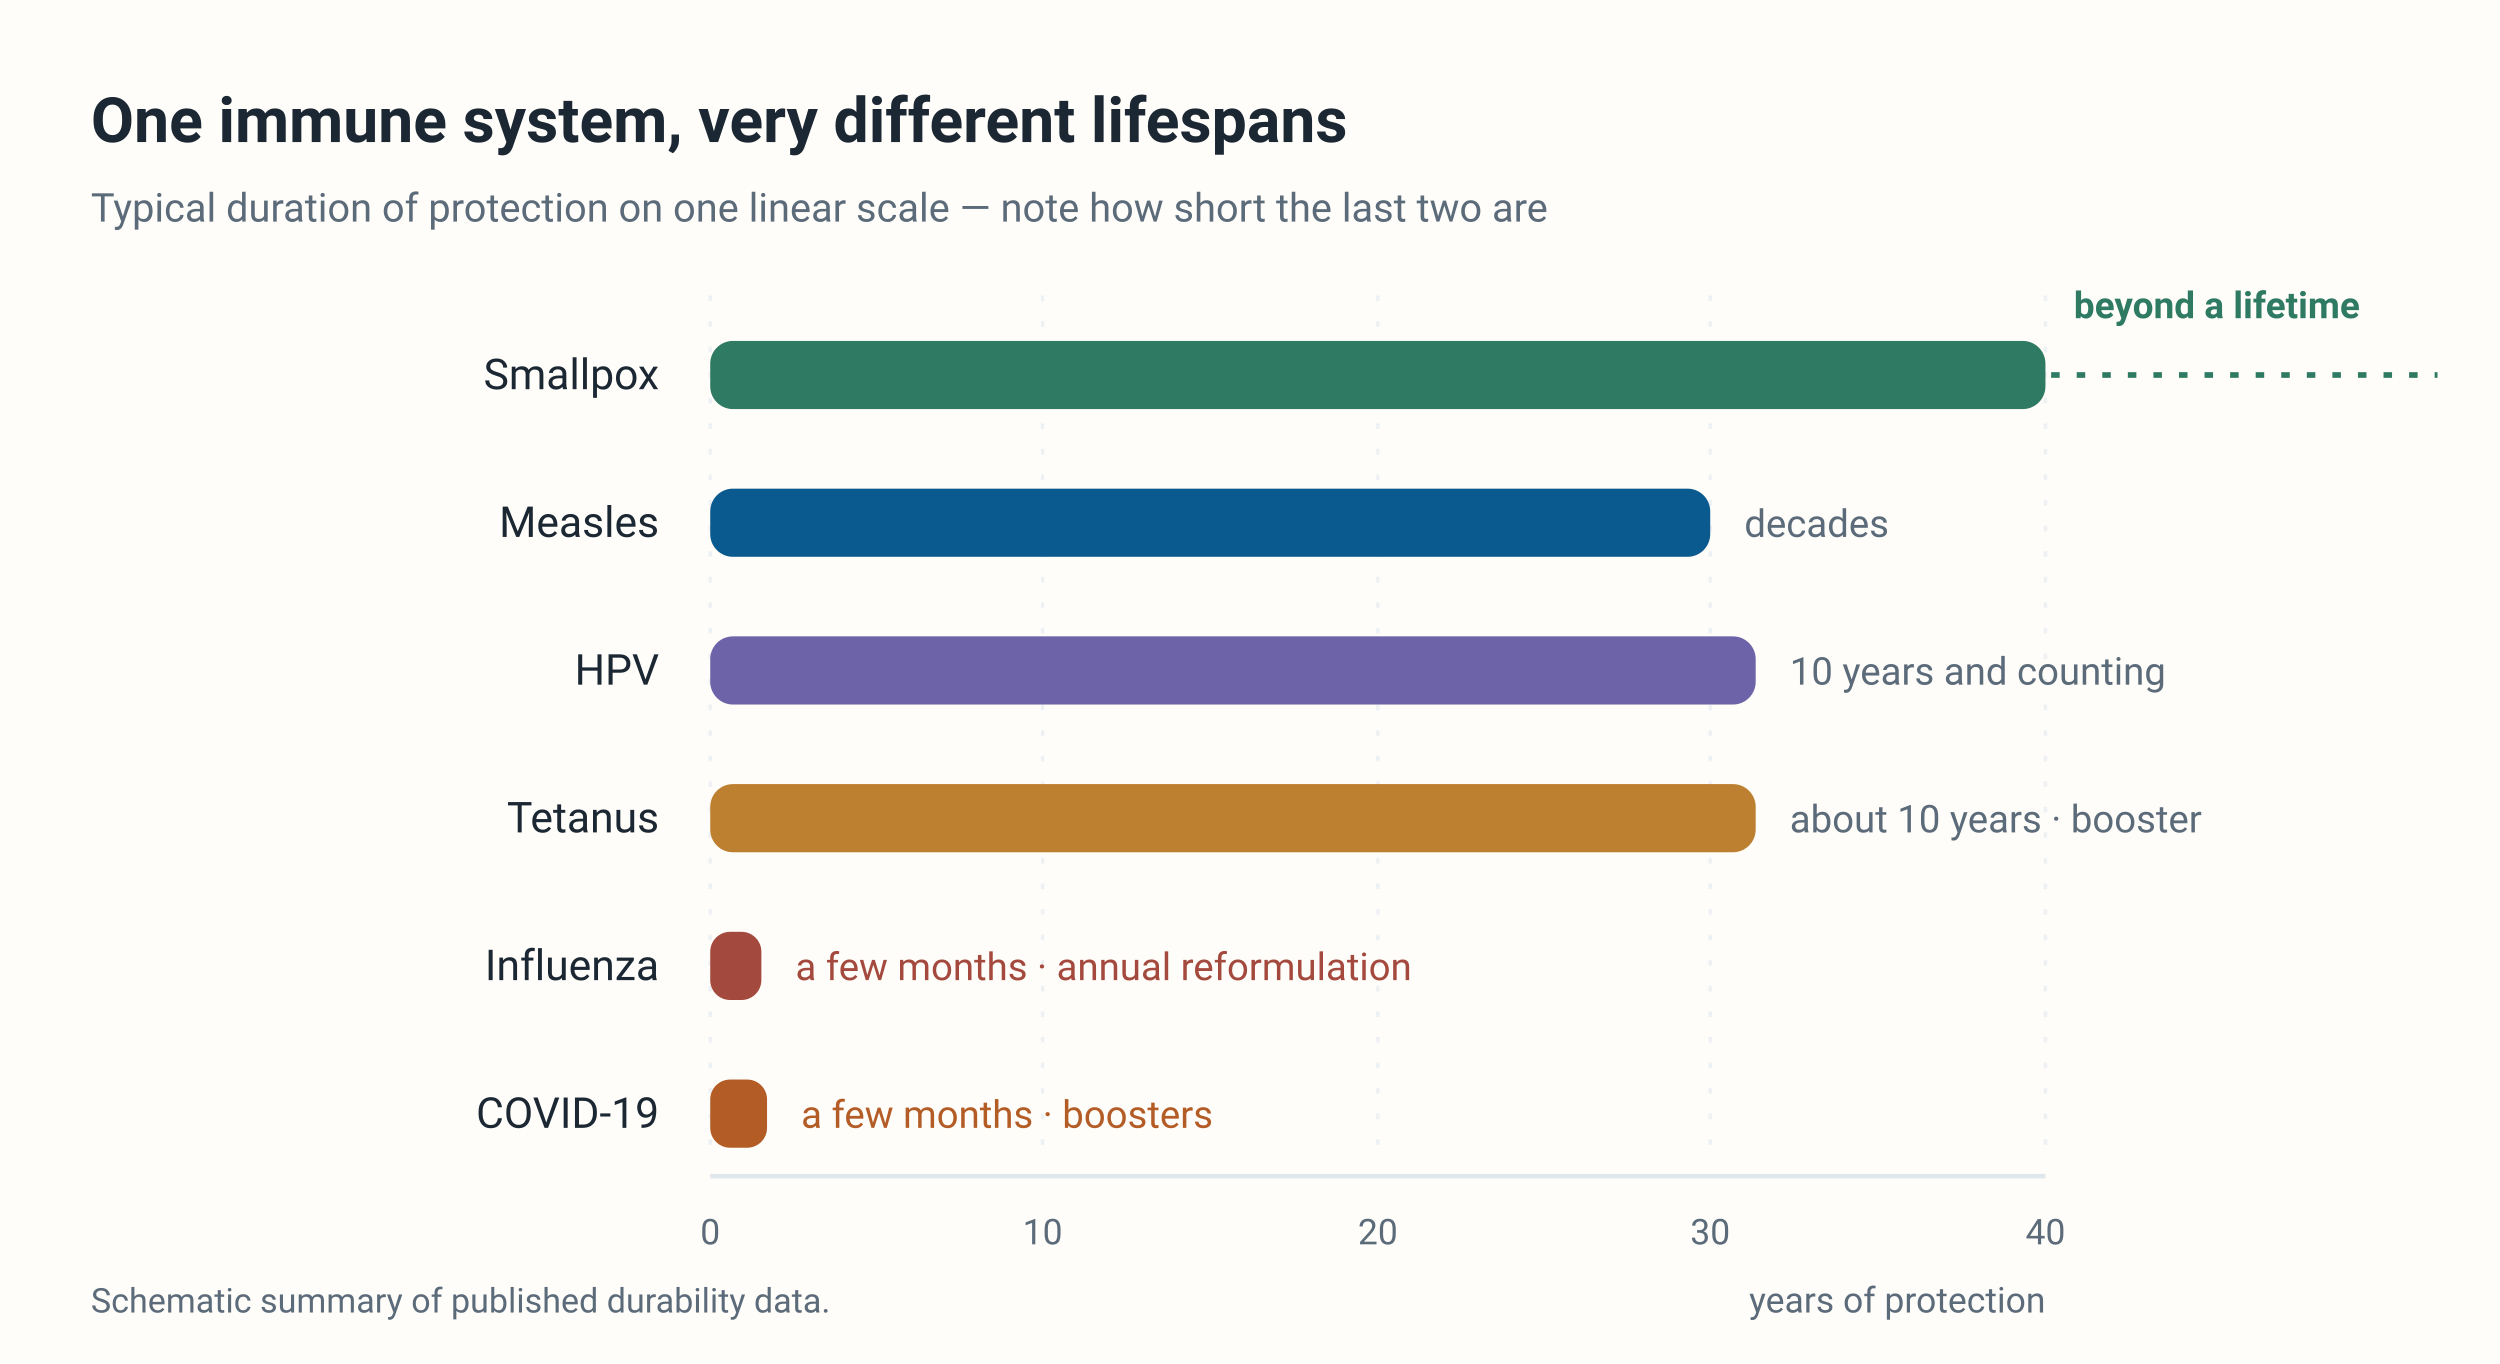
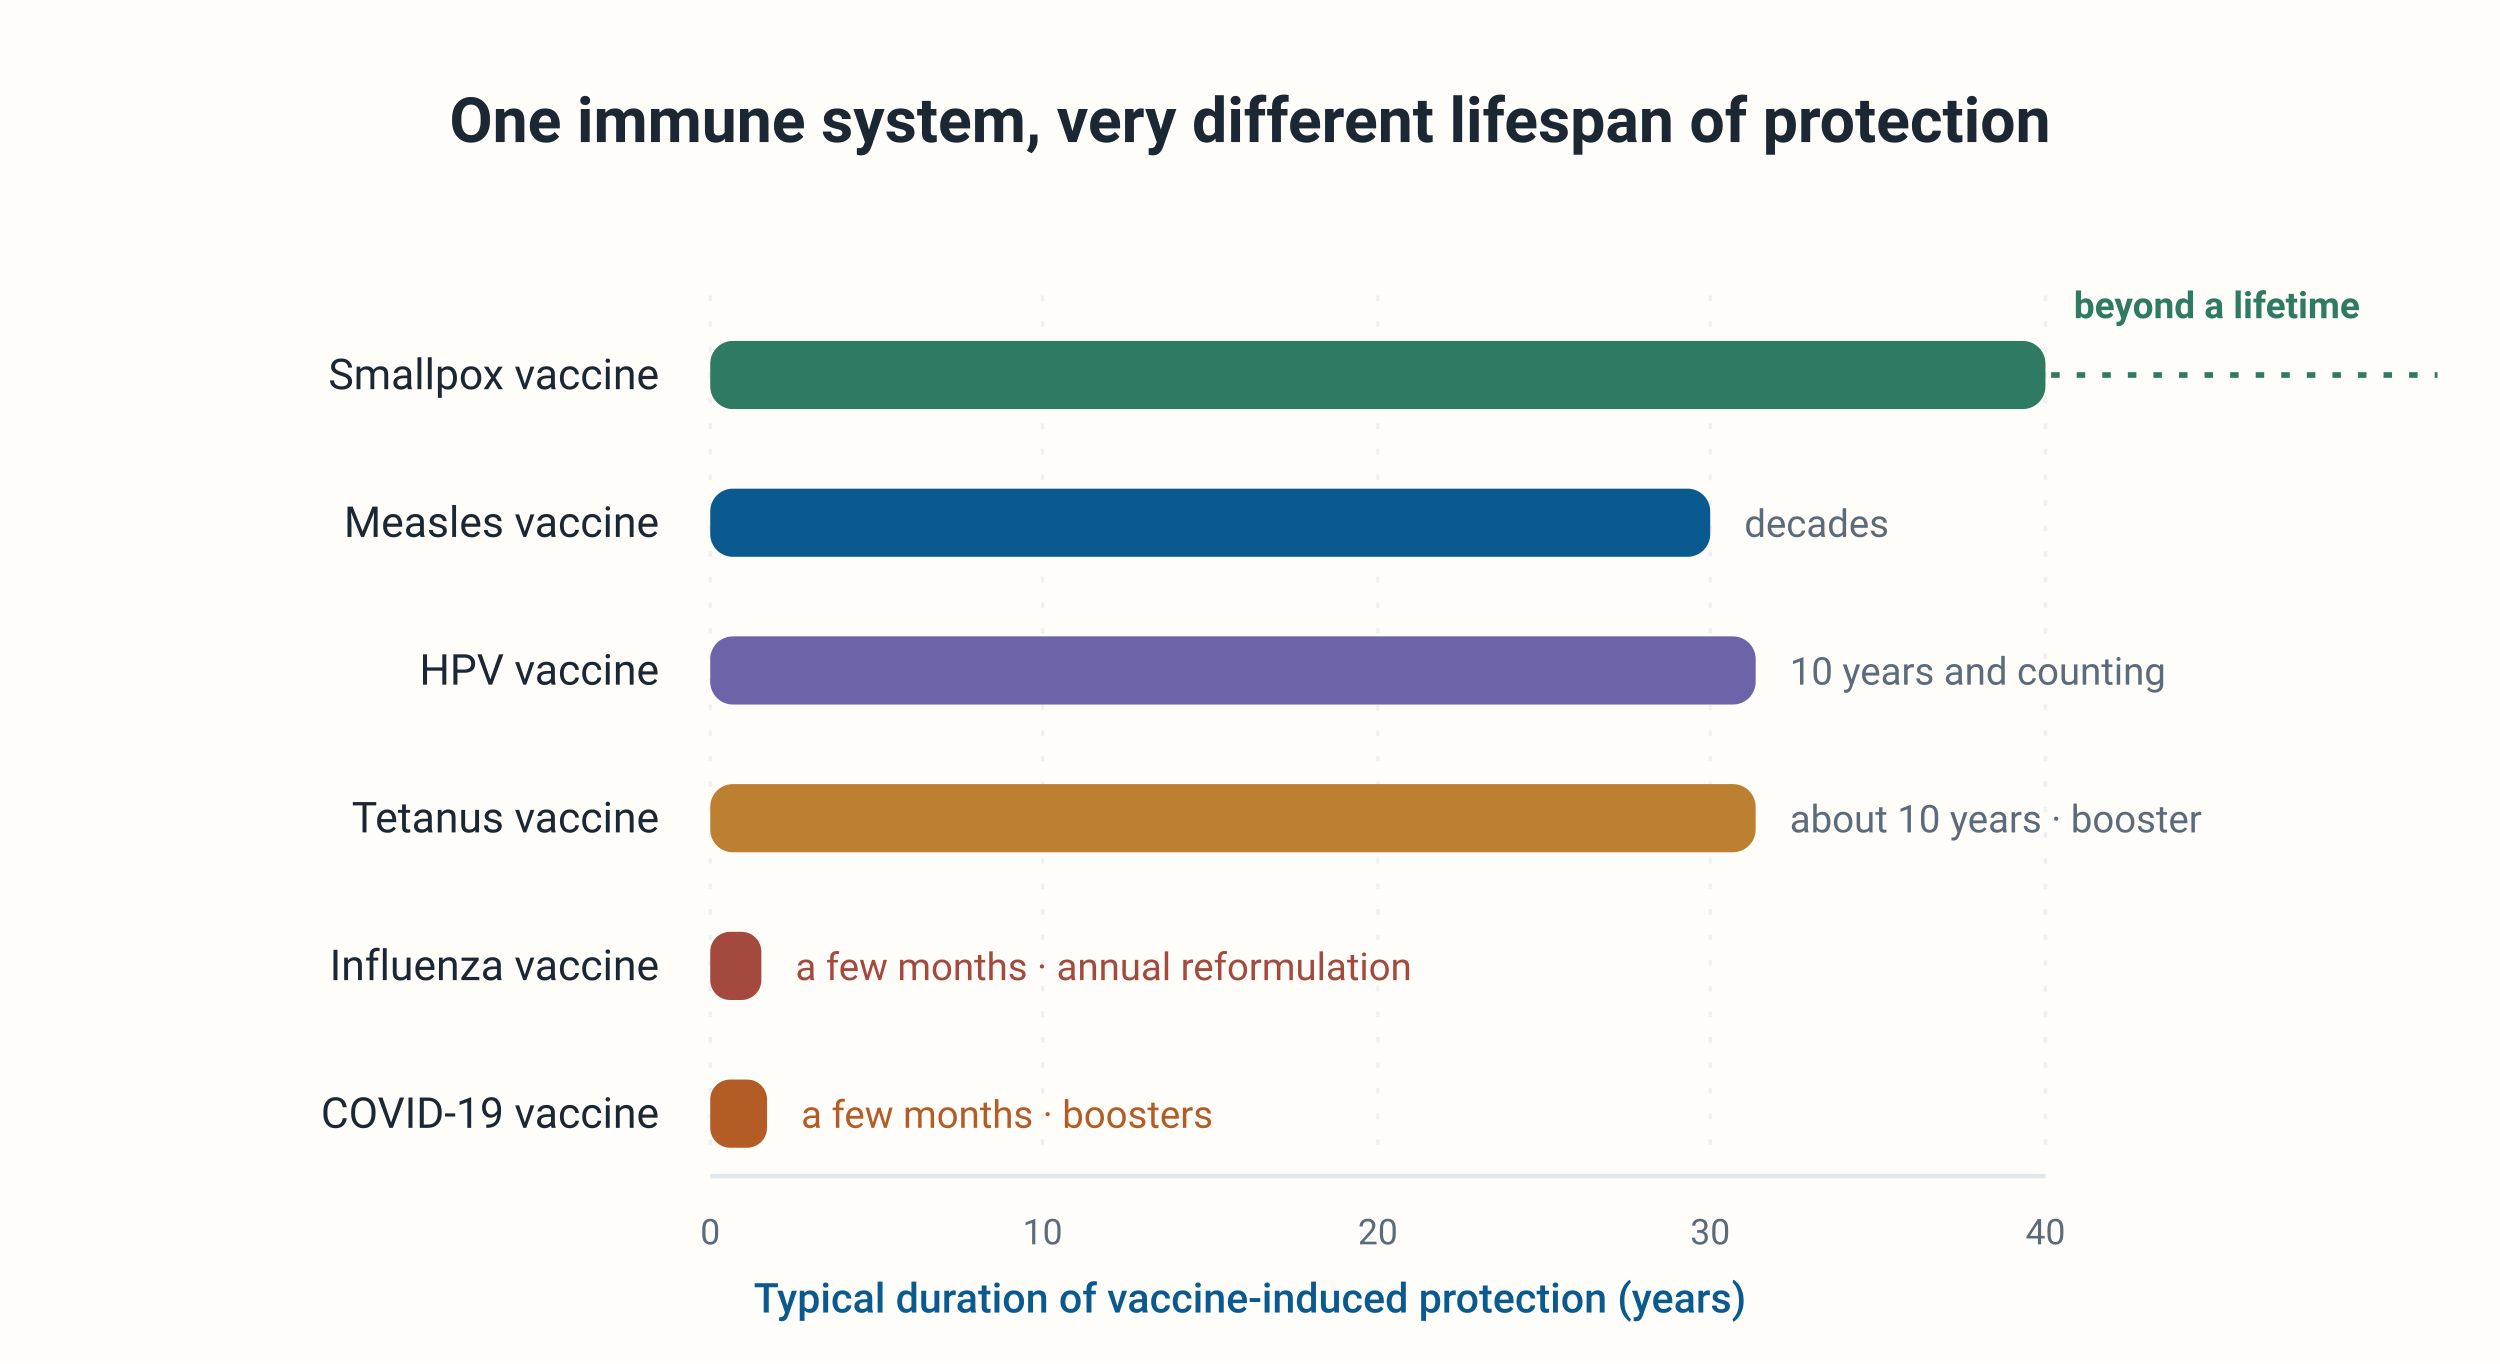
<svg xmlns="http://www.w3.org/2000/svg" viewBox="0 0 880 480" width="880" height="480" role="img" aria-labelledby="t4 d4">
  <rect width="880" height="480" fill="#fffdf9" />
-   <text x="32" y="50" font-family="-apple-system, BlinkMacSystemFont, Segoe UI, Roboto, Helvetica Neue, Arial, sans-serif" font-size="22" font-weight="700" fill="#1b2733">One immune system, very different lifespans</text>
-   <text x="32" y="78" font-family="-apple-system, BlinkMacSystemFont, Segoe UI, Roboto, Helvetica Neue, Arial, sans-serif" font-size="14" fill="#5c6b7a">Typical duration of protection on one linear scale — note how short the last two are</text>
+   <text x="440" y="50" text-anchor="middle" font-family="-apple-system, BlinkMacSystemFont, Segoe UI, Roboto, Helvetica Neue, Arial, sans-serif" font-size="22" font-weight="700" fill="#1b2733">One immune system, very different lifespan of protection</text>
  <g stroke="#eef1f4" stroke-width="1.2" stroke-dasharray="2 7">
    <line x1="250" y1="104" x2="250" y2="410" />
    <line x1="367" y1="104" x2="367" y2="410" />
    <line x1="485" y1="104" x2="485" y2="410" />
    <line x1="602" y1="104" x2="602" y2="410" />
    <line x1="720" y1="104" x2="720" y2="410" />
  </g>
  <g font-family="-apple-system, BlinkMacSystemFont, Segoe UI, Roboto, Helvetica Neue, Arial, sans-serif" font-size="15" fill="#1b2733" text-anchor="end">
-     <text x="232" y="137">Smallpox</text>
-     <text x="232" y="189">Measles</text>
-     <text x="232" y="241">HPV</text>
-     <text x="232" y="293">Tetanus</text>
-     <text x="232" y="345">Influenza</text>
-     <text x="232" y="397">COVID-19</text>
+     <text x="232" y="137">Smallpox vaccine</text>
+     <text x="232" y="189">Measles vaccine</text>
+     <text x="232" y="241">HPV vaccine</text>
+     <text x="232" y="293">Tetanus vaccine</text>
+     <text x="232" y="345">Influenza vaccine</text>
+     <text x="232" y="397">COVID-19 vaccine</text>
  </g>
  <rect x="250" y="120" width="470" height="24" rx="8" fill="#2f7a63" />
  <path d="M722 132 L858 132" stroke="#2f7a63" stroke-width="2" stroke-dasharray="3 6" />
  <text x="730" y="112" font-family="-apple-system, BlinkMacSystemFont, Segoe UI, Roboto, Helvetica Neue, Arial, sans-serif" font-size="13" font-weight="600" fill="#2f7a63">beyond a lifetime</text>
  <rect x="250" y="172" width="352" height="24" rx="8" fill="#0b5a8f" />
  <text x="614" y="189" font-family="-apple-system, BlinkMacSystemFont, Segoe UI, Roboto, Helvetica Neue, Arial, sans-serif" font-size="13.5" fill="#5c6b7a">decades</text>
  <rect x="250" y="224" width="368" height="24" rx="8" fill="#6d63a8" />
  <text x="630" y="241" font-family="-apple-system, BlinkMacSystemFont, Segoe UI, Roboto, Helvetica Neue, Arial, sans-serif" font-size="13.5" fill="#5c6b7a">10 years and counting</text>
  <rect x="250" y="276" width="368" height="24" rx="8" fill="#bd8030" />
  <text x="630" y="293" font-family="-apple-system, BlinkMacSystemFont, Segoe UI, Roboto, Helvetica Neue, Arial, sans-serif" font-size="13.5" fill="#5c6b7a">about 10 years · booster</text>
  <rect x="250" y="328" width="18" height="24" rx="7" fill="#a4493d" />
  <text x="280" y="345" font-family="-apple-system, BlinkMacSystemFont, Segoe UI, Roboto, Helvetica Neue, Arial, sans-serif" font-size="13.5" fill="#a4493d">a few months · annual reformulation</text>
  <rect x="250" y="380" width="20" height="24" rx="7" fill="#b35c26" />
  <text x="282" y="397" font-family="-apple-system, BlinkMacSystemFont, Segoe UI, Roboto, Helvetica Neue, Arial, sans-serif" font-size="13.5" fill="#b35c26">a few months · boosters</text>
  <line x1="250" y1="414" x2="720" y2="414" stroke="#dfe6ec" stroke-width="1.6" />
  <g font-family="-apple-system, BlinkMacSystemFont, Segoe UI, Roboto, Helvetica Neue, Arial, sans-serif" font-size="12.5" fill="#5c6b7a" text-anchor="middle">
    <text x="250" y="438">0</text>
    <text x="367" y="438">10</text>
    <text x="485" y="438">20</text>
    <text x="602" y="438">30</text>
    <text x="720" y="438">40</text>
  </g>
-   <text x="720" y="462" text-anchor="end" font-family="-apple-system, BlinkMacSystemFont, Segoe UI, Roboto, Helvetica Neue, Arial, sans-serif" font-size="12.5" fill="#5c6b7a">years of protection</text>
-   <text x="32" y="462" font-family="-apple-system, BlinkMacSystemFont, Segoe UI, Roboto, Helvetica Neue, Arial, sans-serif" font-size="12" fill="#5c6b7a">Schematic summary of published durability data.</text>
+   <text x="440" y="462" text-anchor="middle" font-family="-apple-system, BlinkMacSystemFont, Segoe UI, Roboto, Helvetica Neue, Arial, sans-serif" font-size="14.5" font-weight="500" fill="#0b5a8f">Typical duration of vaccine-induced protection (years)</text>
</svg>
